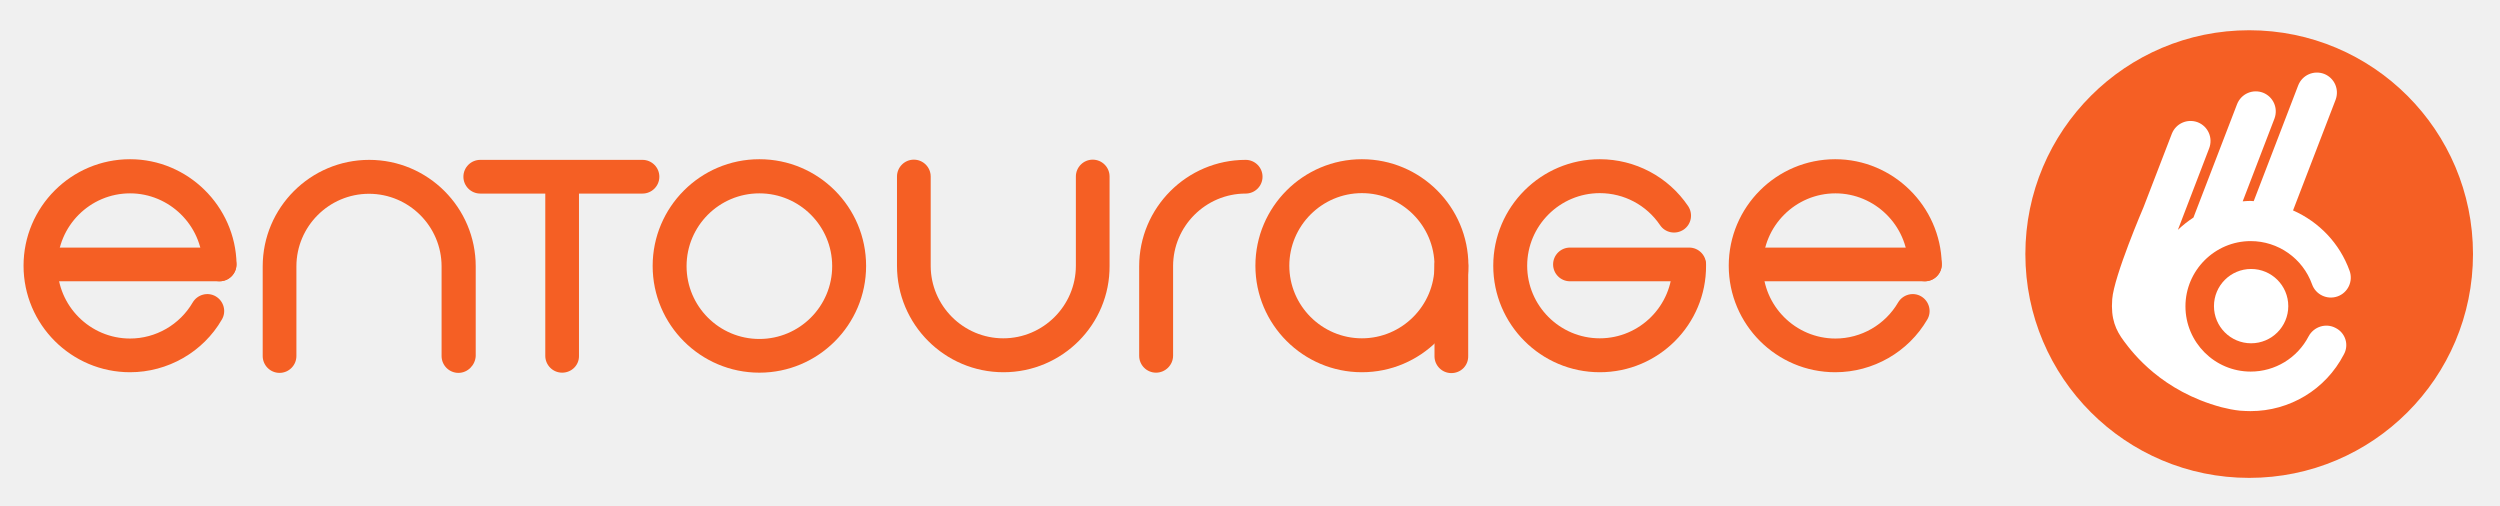
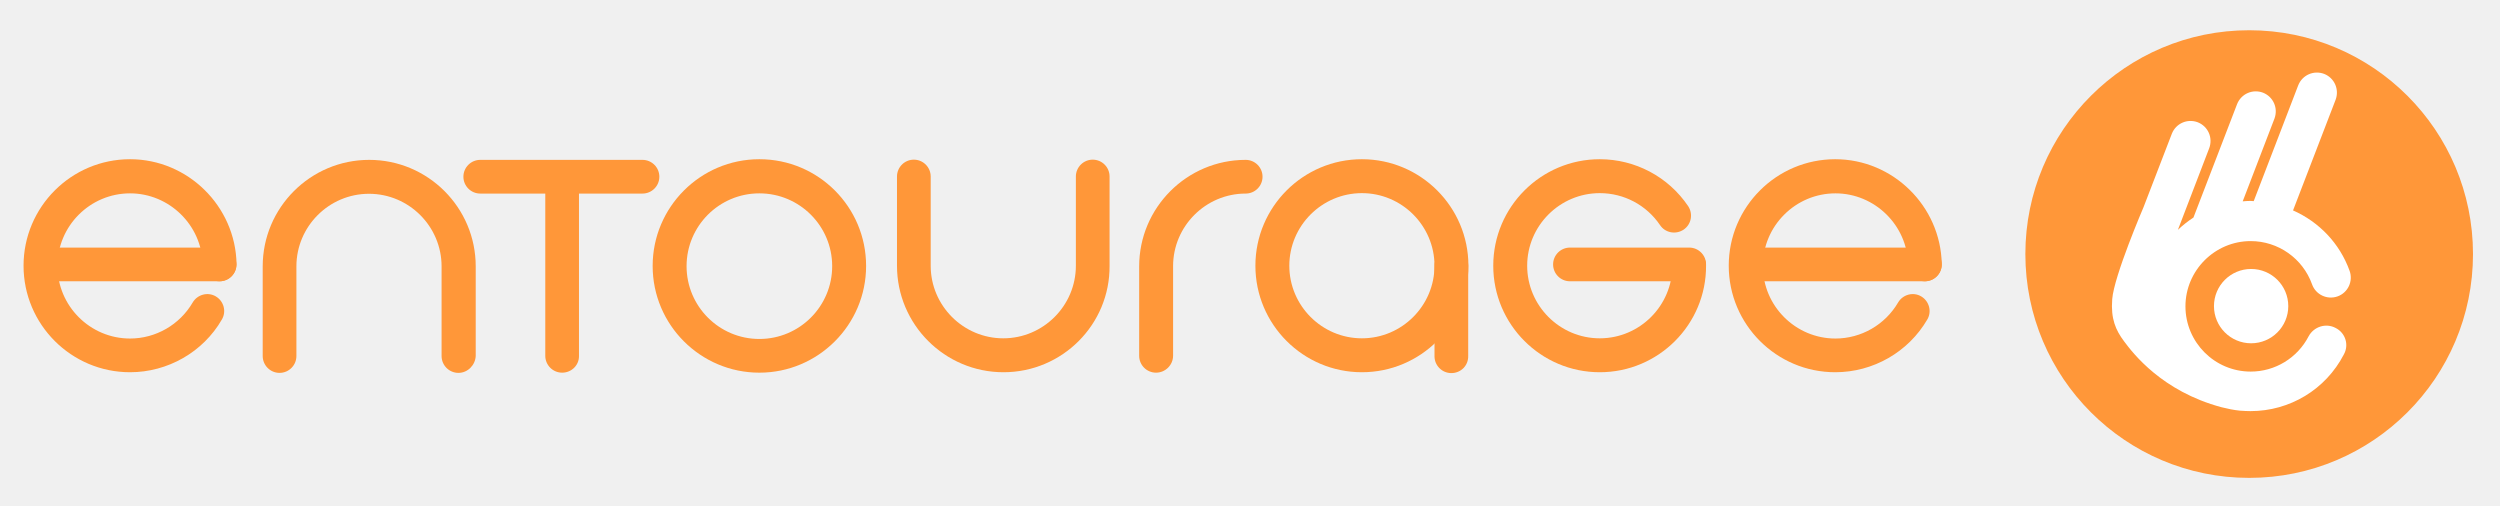
<svg xmlns="http://www.w3.org/2000/svg" version="1.1" id="Calque_1" x="0px" y="0px" viewBox="0 0 1157.2 234.1" style="enable-background:new 0 0 1157.2 234.1;" xml:space="preserve">
  <style type="text/css">
- 	.st0{fill:#F55F24;}
+ 	.st0{fill:#FF9739;}
	.st1{fill:#FFFFFF;}
</style>
  <g>
    <path class="st0" d="M630.4,172.3c-27.2,0-49.3-22.1-49.3-49.3c0-27.2,22.1-49.3,49.3-49.3c27.2,0,49.3,22.1,49.3,49.3   C679.7,150.2,657.6,172.3,630.4,172.3z M630.4,89.4c-18.5,0-33.6,15.1-33.6,33.6s15.1,33.6,33.6,33.6c18.5,0,33.6-15.1,33.6-33.6   S648.9,89.4,630.4,89.4z" />
    <path class="st0" d="M351.5,172.5c-27.2,0-49.4-22.1-49.4-49.4c0-27.2,22.1-49.4,49.4-49.4s49.4,22.1,49.4,49.4   C400.9,150.4,378.7,172.5,351.5,172.5z M351.5,89.5c-18.6,0-33.7,15.1-33.7,33.7c0,18.6,15.1,33.7,33.7,33.7s33.7-15.1,33.7-33.7   C385.2,104.6,370.1,89.5,351.5,89.5z" />
    <path class="st0" d="M535.1,172.5c-4.3,0-7.8-3.5-7.8-7.8v-41.4c0-27.2,22.1-49.3,49.3-49.3c4.3,0,7.8,3.5,7.8,7.8   s-3.5,7.8-7.8,7.8c-18.5,0-33.6,15.1-33.6,33.6v41.4C543,169,539.4,172.5,535.1,172.5z" />
    <path class="st0" d="M464.5,172.3c-27.2,0-49.3-22.1-49.3-49.3V81.7c0-4.3,3.5-7.8,7.8-7.8s7.8,3.5,7.8,7.8V123   c0,18.5,15.1,33.6,33.6,33.6s33.6-15.1,33.6-33.6V81.7c0-4.3,3.5-7.8,7.8-7.8s7.8,3.5,7.8,7.8V123   C513.8,150.2,491.7,172.3,464.5,172.3z" />
    <path class="st0" d="M212.2,172.6c-4.3,0-7.8-3.5-7.8-7.8v-41.5c0-18.5-15.1-33.6-33.6-33.6s-33.6,15.1-33.6,33.6v41.5   c0,4.3-3.5,7.8-7.8,7.8s-7.8-3.5-7.8-7.8v-41.5c0-27.2,22.1-49.3,49.3-49.3c27.2,0,49.3,22.1,49.3,49.3v41.5   C220,169,216.5,172.6,212.2,172.6z" />
    <path class="st0" d="M671.8,172.7c-4.3,0-7.8-3.5-7.8-7.8V123c0-4.3,3.5-7.8,7.8-7.8s7.8,3.5,7.8,7.8v41.8   C679.7,169.2,676.2,172.7,671.8,172.7z" />
    <path class="st0" d="M740.5,172.3c-27.2,0-49.3-22.1-49.3-49.3c0-27.2,22.1-49.3,49.3-49.3c16.4,0,31.7,8.1,40.9,21.7   c2.4,3.6,1.5,8.5-2.1,10.9c-3.6,2.4-8.5,1.5-10.9-2.1c-6.3-9.3-16.7-14.8-27.9-14.8c-18.5,0-33.6,15.1-33.6,33.6   s15.1,33.6,33.6,33.6s33.6-15.1,33.6-33.6c0-4.3,3.5-7.8,7.8-7.8s7.8,3.5,7.8,7.8C789.8,150.2,767.7,172.3,740.5,172.3z" />
    <path class="st0" d="M781.9,123" />
    <path class="st0" d="M806.5,122.3" />
    <path class="st0" d="M297.4,89.6h-75.1c-4.3,0-7.8-3.5-7.8-7.8s3.5-7.8,7.8-7.8h75.1c4.3,0,7.8,3.5,7.8,7.8S301.7,89.6,297.4,89.6z   " />
    <path class="st0" d="M260.2,172.5c-4.3,0-7.8-3.5-7.8-7.8V83.5c0-4.3,3.5-7.8,7.8-7.8c4.3,0,7.8,3.5,7.8,7.8v81.2   C268.1,169,264.6,172.5,260.2,172.5z" />
    <path class="st0" d="M417.6,114.7" />
    <path class="st0" d="M320.7,85" />
    <path class="st0" d="M265.6,129" />
    <path class="st0" d="M849.5,172.3c-27.2,0-49.3-22.1-49.3-49.3c0-27.2,22.1-49.3,49.3-49.3c26.7,0,48.8,21.7,49.3,48.5   c0.1,4.3-3.4,7.9-7.7,8c0,0-0.1,0-0.1,0c-4.3,0-7.8-3.4-7.8-7.7c-0.3-18.2-15.4-33-33.6-33c-18.5,0-33.6,15.1-33.6,33.6   s15.1,33.6,33.6,33.6c11.9,0,23-6.4,29-16.7c2.2-3.7,7-5,10.7-2.8c3.7,2.2,5,7,2.8,10.7C883.3,163,867,172.3,849.5,172.3z" />
    <path class="st0" d="M891,130.2h-81.7c-4.3,0-7.8-3.5-7.8-7.8s3.5-7.8,7.8-7.8H891c4.3,0,7.8,3.5,7.8,7.8S895.3,130.2,891,130.2z" />
    <path class="st0" d="M781.9,130.2h-55.2c-4.3,0-7.8-3.5-7.8-7.8s3.5-7.8,7.8-7.8h55.2c4.3,0,7.8,3.5,7.8,7.8   S786.3,130.2,781.9,130.2z" />
    <path class="st0" d="M60.2,172.3c-27.2,0-49.3-22.1-49.3-49.3c0-27.2,22.1-49.3,49.3-49.3c26.7,0,48.8,21.7,49.3,48.5   c0.1,4.3-3.4,7.9-7.7,8c-4.3,0.1-7.9-3.4-8-7.7c-0.3-18.2-15.4-33-33.6-33c-18.5,0-33.6,15.1-33.6,33.6s15.1,33.6,33.6,33.6   c11.9,0,23-6.4,29-16.7c2.2-3.7,7-5,10.7-2.8c3.7,2.2,5,7,2.8,10.7C94,163,77.6,172.3,60.2,172.3z" />
    <path class="st0" d="M101.6,130.2H19.9c-4.3,0-7.8-3.5-7.8-7.8s3.5-7.8,7.8-7.8h81.7c4.3,0,7.8,3.5,7.8,7.8S106,130.2,101.6,130.2z   " />
  </g>
  <circle class="st0" cx="1041.1" cy="117.6" r="103.6" />
  <g>
    <path class="st1" d="M1081.1,151.8c-4.5-2.4-10.1-0.6-12.5,3.9c-5.2,10-15.5,16.3-26.8,16.3c-16.7,0-30.2-13.6-30.2-30.2   s13.6-30.2,30.2-30.2c12.7,0,24.1,8,28.4,20c1.7,4.8,7,7.3,11.8,5.6c4.8-1.7,7.3-7,5.6-11.8c-4.6-12.8-14.2-22.7-26.2-28l19.7-51.2   c1.8-4.8-0.5-10.1-5.3-12c-4.8-1.8-10.1,0.5-12,5.3l-20.6,53.6c-0.5,0-1-0.1-1.5-0.1c-1.2,0-2.4,0.1-3.6,0.2l14.7-38.3   c1.8-4.8-0.5-10.1-5.3-12c-4.8-1.8-10.1,0.5-12,5.3l-20.2,52.5c-2.6,1.7-5,3.6-7.2,5.7l14.5-37.8c1.8-4.8-0.5-10.1-5.3-12   c-4.8-1.8-10.1,0.5-12,5.3l-13.1,34l0,0c0,0-13.7,31.9-14.5,42.6c-0.7,9.1,1.6,14.3,5.5,19.5c4.1,5.5,17.5,23.1,45.1,30.5   c2.8,0.7,5.6,1.3,8.6,1.6c0,0,0,0,0.1,0c0,0,0,0,0,0c1.5,0.1,3.1,0.2,4.7,0.2c18.2,0,34.8-10,43.2-26.2   C1087.4,159.7,1085.7,154.1,1081.1,151.8z" />
    <circle class="st1" cx="1042" cy="141.7" r="17.2" />
  </g>
</svg>
